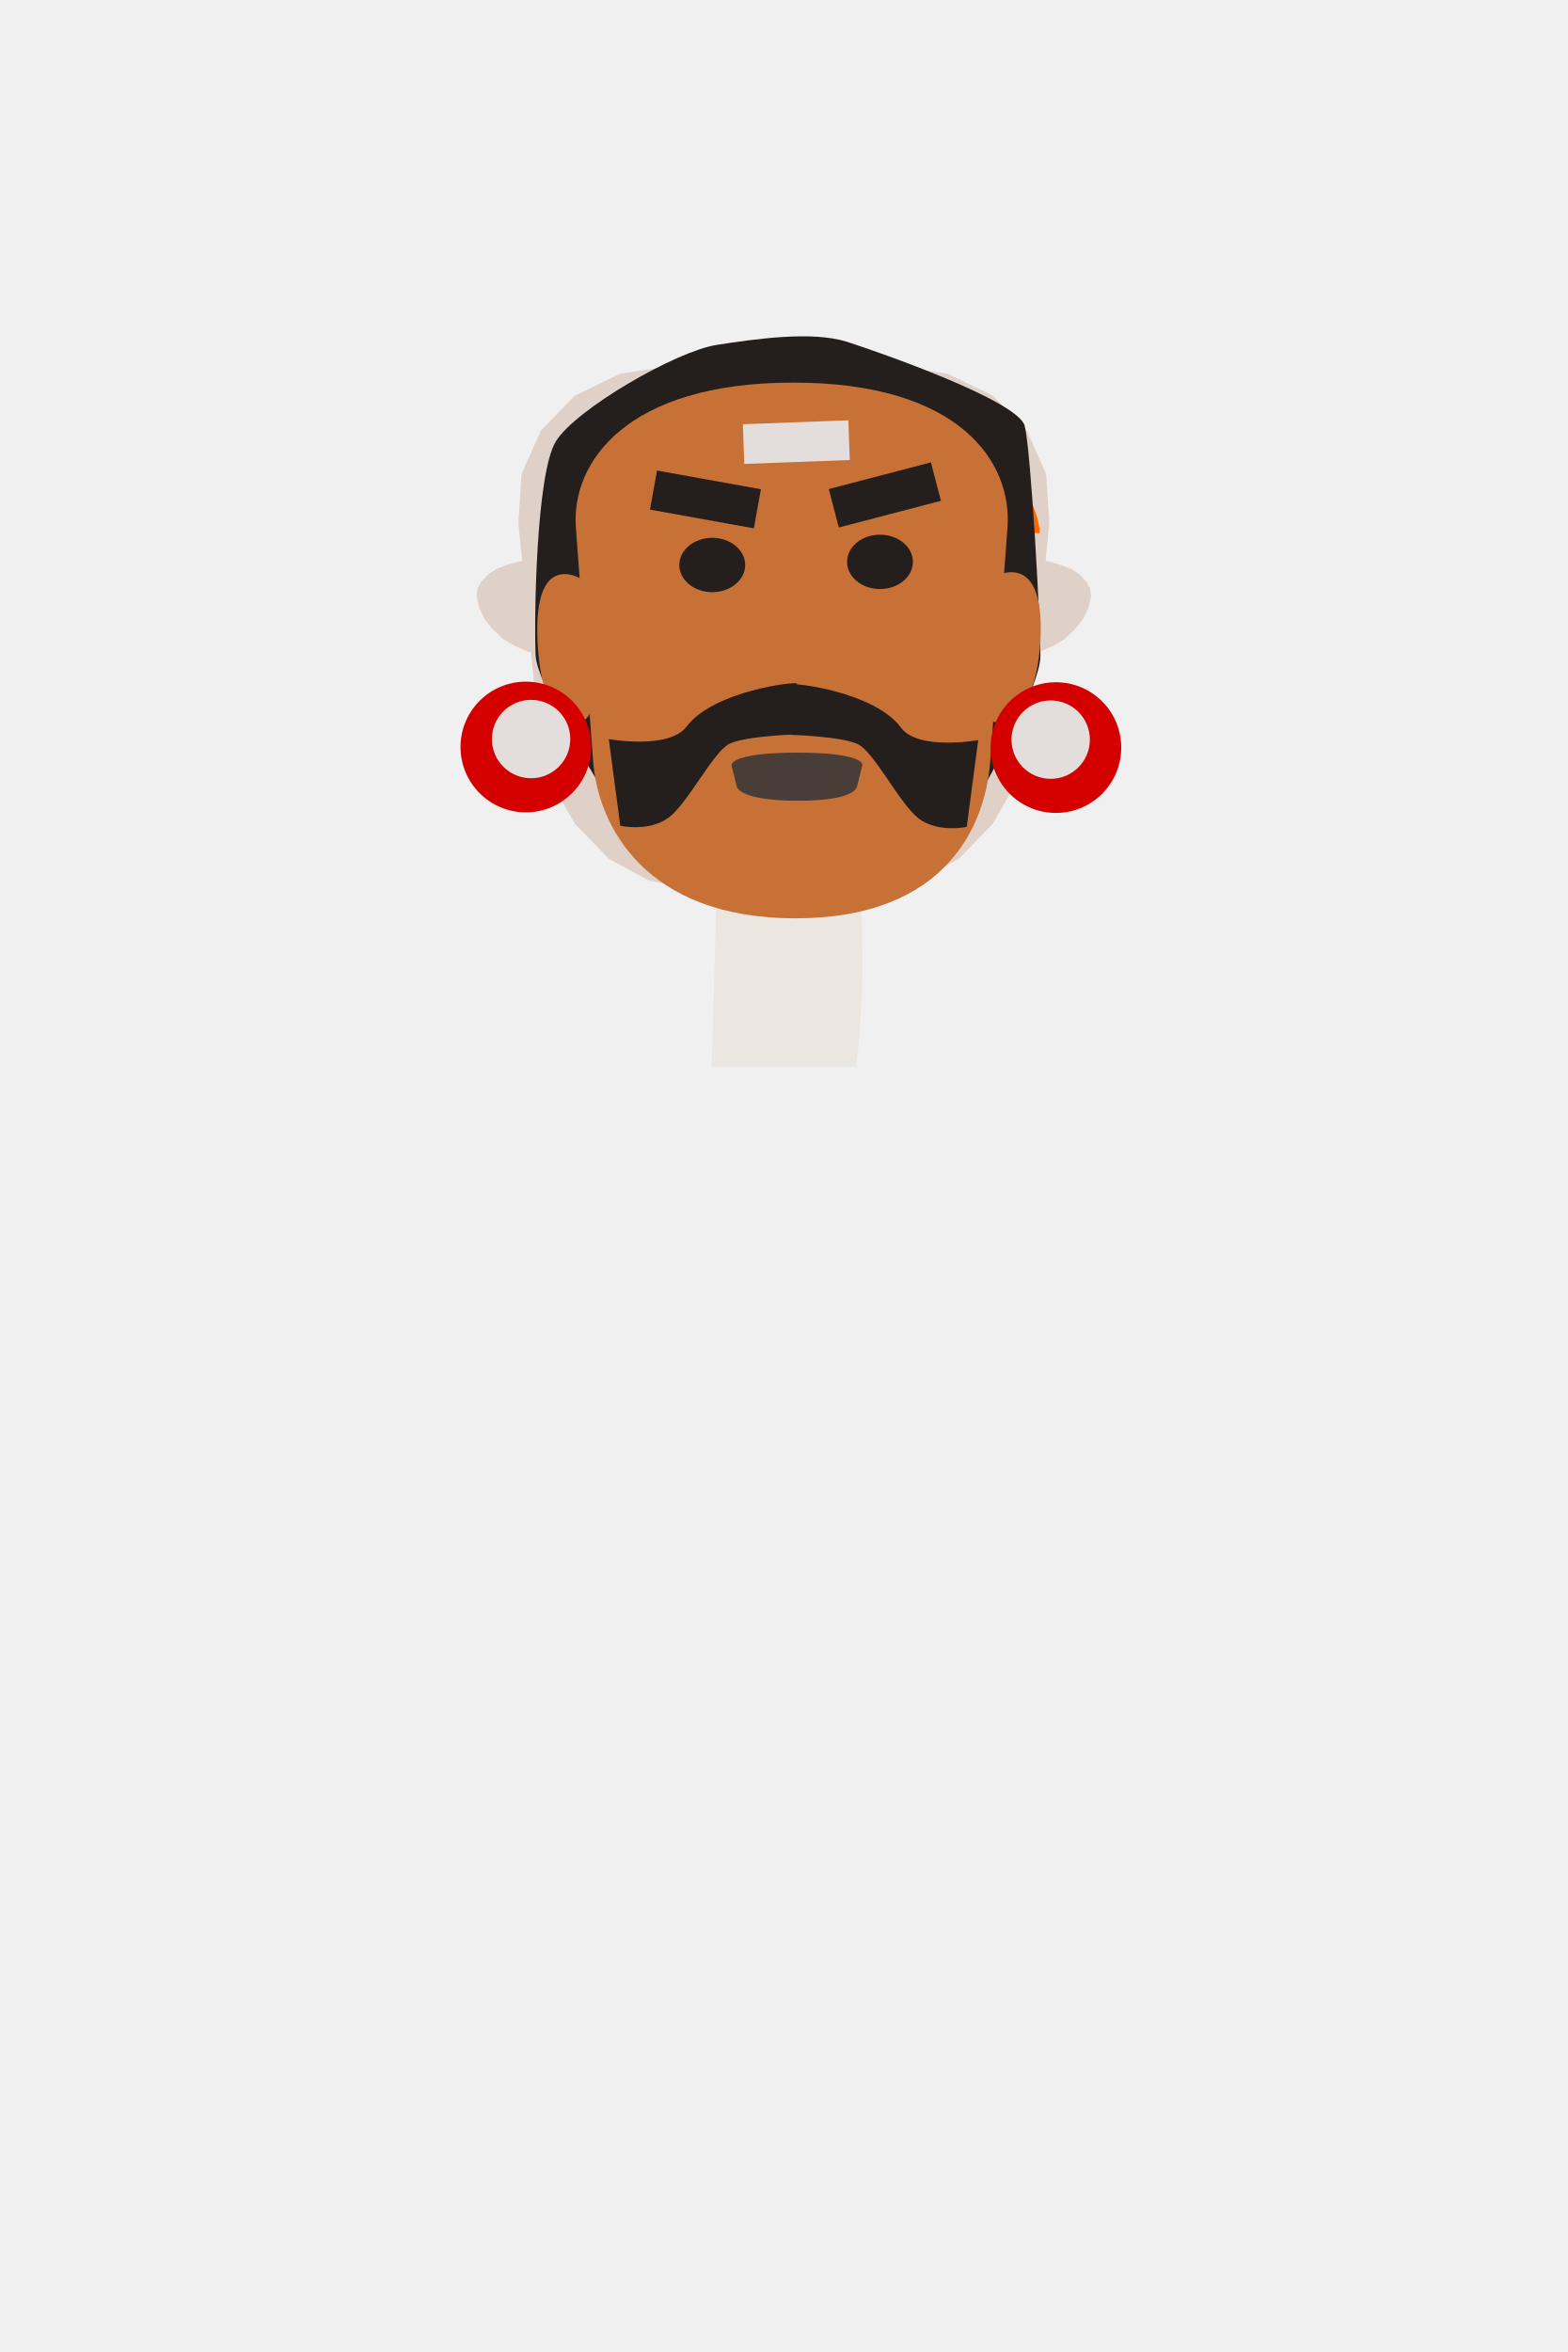
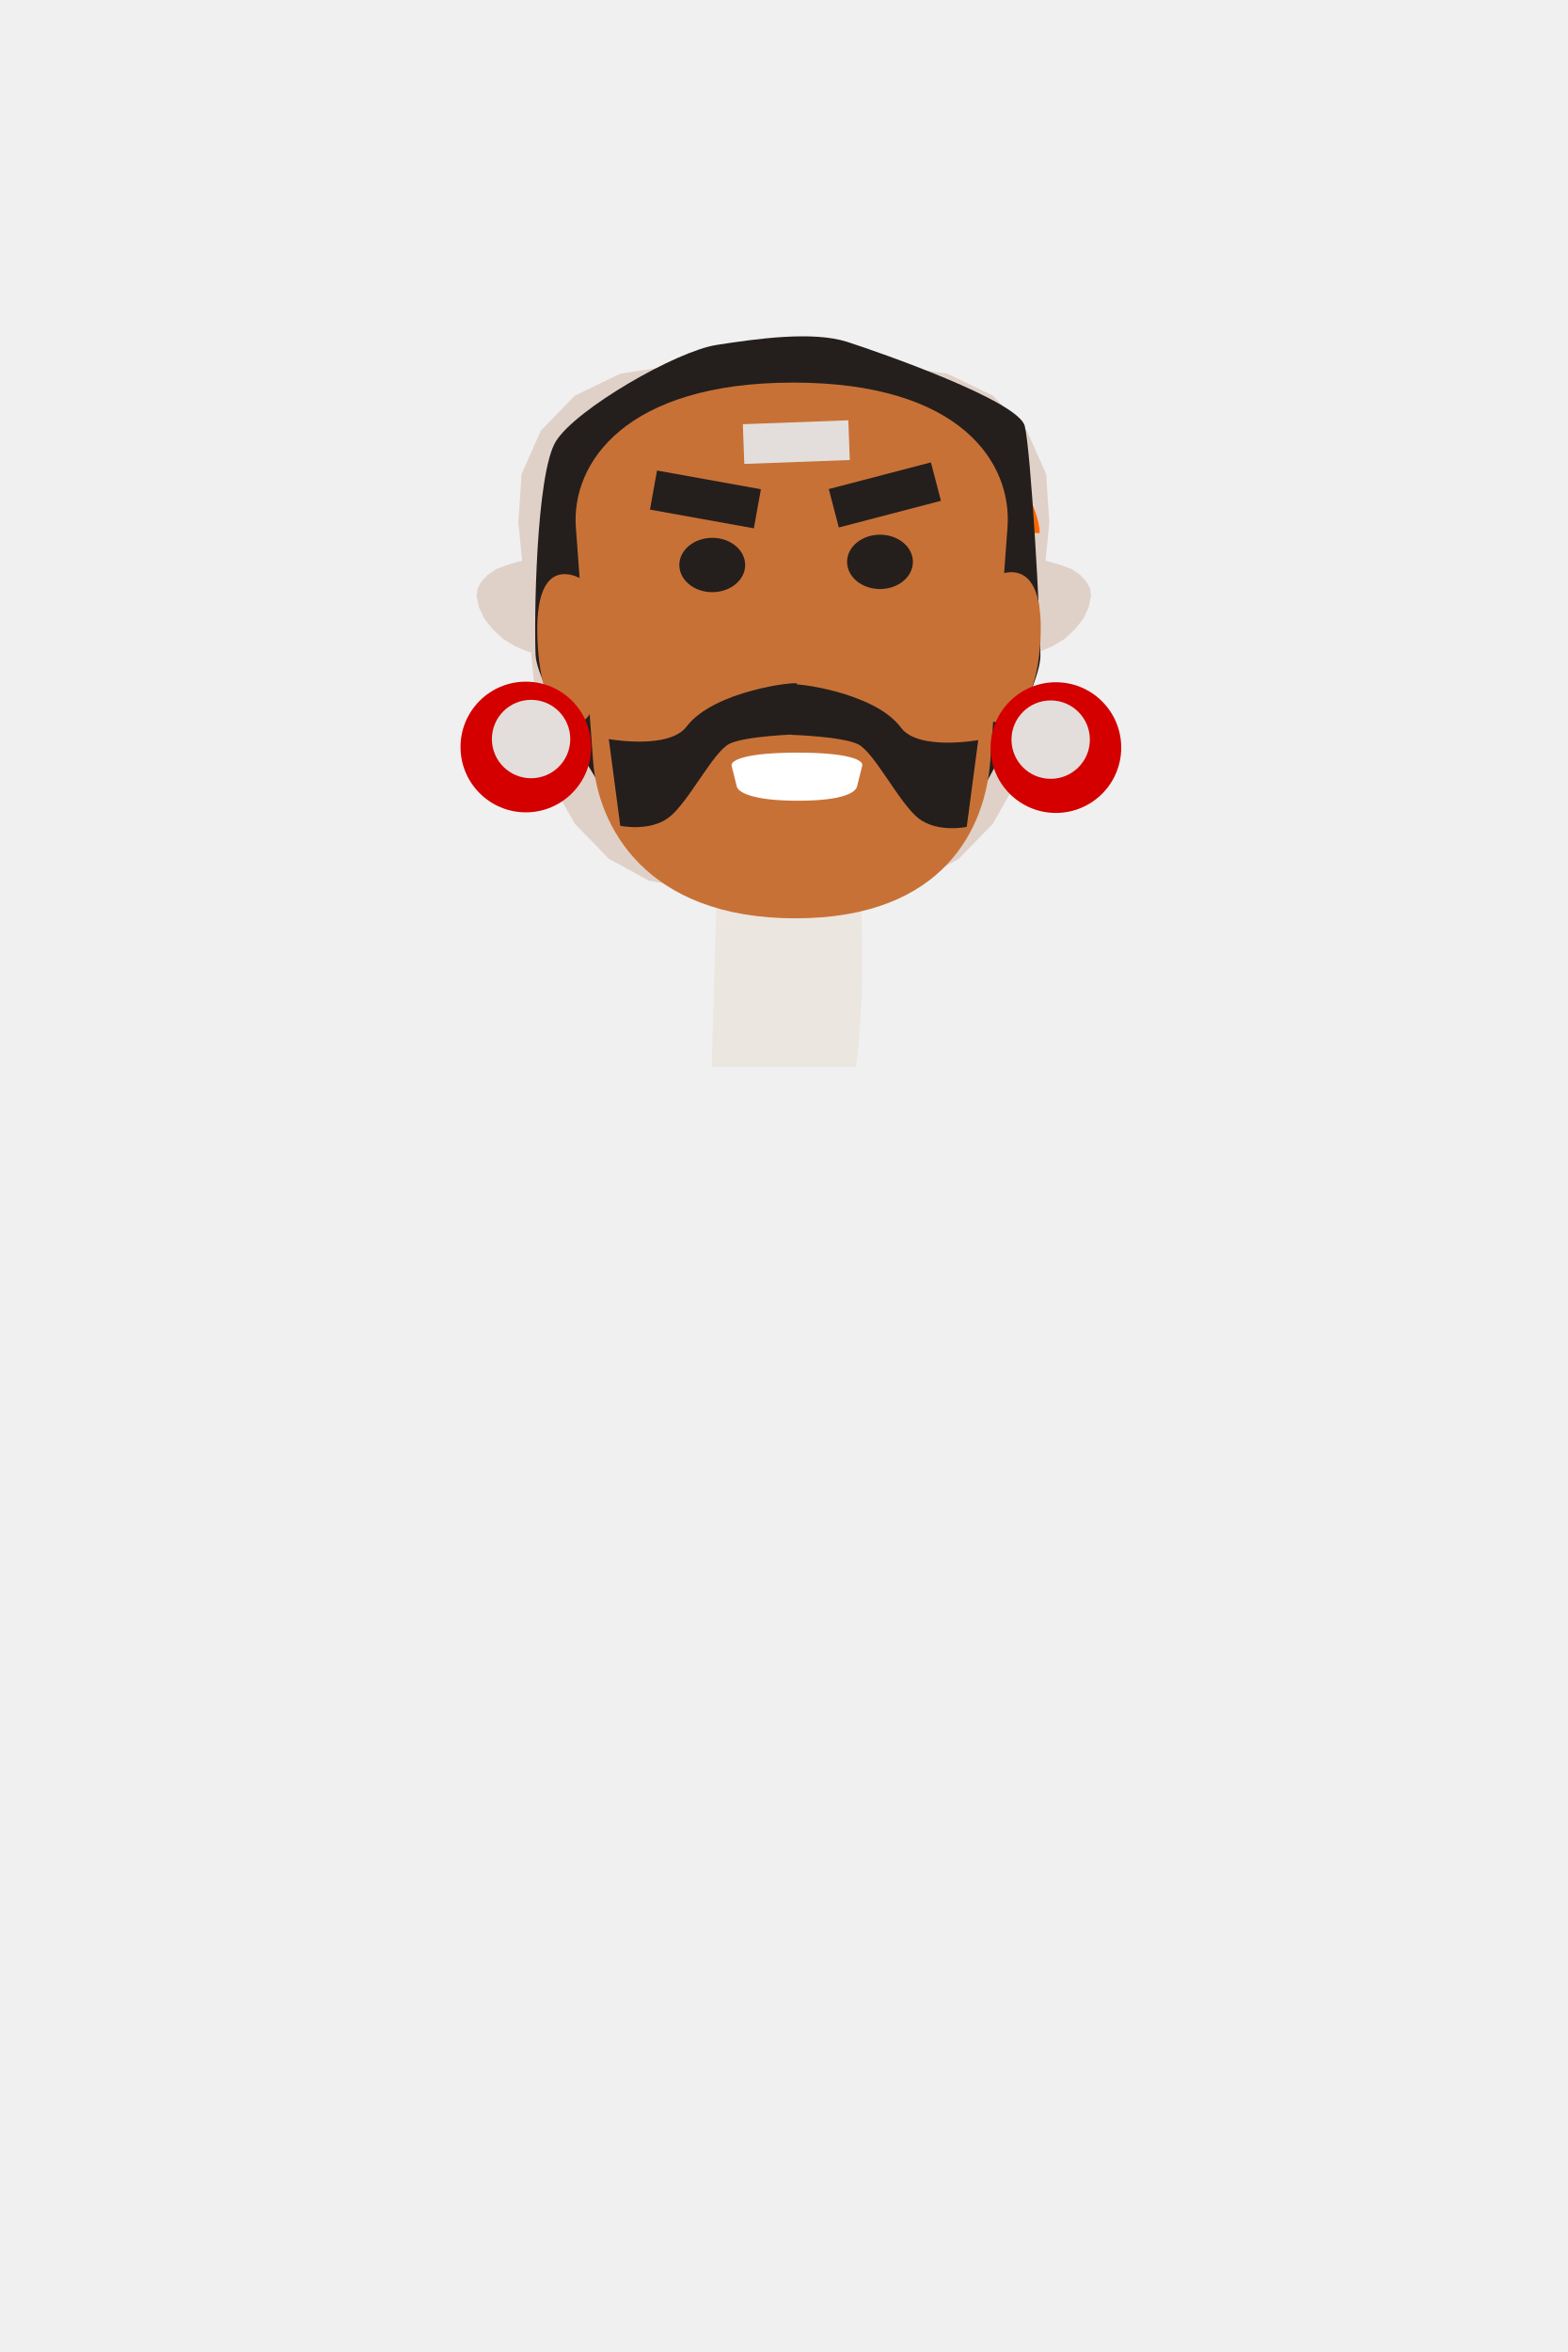
<svg xmlns="http://www.w3.org/2000/svg" width="600" height="900" viewBox="-1.5 -1.2 3 4.5" version="1.1" id="svg9813">
  <defs id="defs9817" />
  <g id="guide" opacity="0.7">
    <path d="M-0.138 0.841L-0.12 0.21L0.12 0.21L0.128 0.274L0.134 0.336L0.14 0.396L0.144 0.454L0.147 0.51L0.149 0.563L0.15 0.615L0.15 0.664L0.149 0.712L0.146 0.757L0.143 0.8L0.138 0.841Z" fill="#e8e1d9" id="path9791" />
    <path d="M-0.451 -0.131L-0.479 -0.13L-0.506 -0.126L-0.53 -0.119L-0.551 -0.111L-0.567 -0.1L-0.579 -0.087L-0.586 -0.074L-0.588 -0.06L-0.583 -0.037L-0.573 -0.016L-0.557 0.004L-0.538 0.022L-0.515 0.036L-0.489 0.047L-0.461 0.053L-0.433 0.055Z" fill="#d9c3b6" id="path9793" />
    <path d="M0.451 -0.131L0.479 -0.13L0.506 -0.126L0.53 -0.119L0.551 -0.111L0.567 -0.1L0.579 -0.087L0.586 -0.074L0.588 -0.06L0.583 -0.037L0.573 -0.016L0.557 0.004L0.538 0.022L0.515 0.036L0.489 0.047L0.461 0.053L0.433 0.055Z" fill="#d9c3b6" id="path9795" />
    <path d="M0.215 -0.5L0.313 -0.485L0.4 -0.443L0.465 -0.376L0.502 -0.293L0.508 -0.2L0.469 0.2L0.447 0.293L0.4 0.376L0.335 0.443L0.258 0.485L0.176 0.5L-0.176 0.5L-0.258 0.485L-0.335 0.443L-0.4 0.376L-0.447 0.293L-0.469 0.2L-0.508 -0.2L-0.502 -0.293L-0.465 -0.376L-0.4 -0.443L-0.313 -0.485L-0.215 -0.5Z" fill="#d9c3b6" id="path9797" />
    <path d="M-0.115 -0.12L-0.125 -0.083L-0.152 -0.055L-0.19 -0.045L-0.227 -0.055L-0.255 -0.083L-0.265 -0.12L-0.255 -0.158L-0.228 -0.185L-0.19 -0.195L-0.152 -0.185L-0.125 -0.158Z" fill="#ffffff" id="path9799" />
    <path d="M0.265 -0.12L0.255 -0.083L0.228 -0.055L0.19 -0.045L0.153 -0.055L0.125 -0.083L0.115 -0.12L0.125 -0.158L0.152 -0.185L0.19 -0.195L0.228 -0.185L0.255 -0.158Z" fill="#ffffff" id="path9801" />
    <path d="M-0.152 0.2L0.152 0.2L0.152 0.35L-0.152 0.35Z" fill="#ffffff" id="path9803" />
    <path d="M-0.08 0H0.08M0 -0.08V0.08" stroke="#b04040" stroke-width="0.01" fill="none" id="path9805" />
  </g>
  <g id="back" />
  <g id="head">
    <path style="fill:#ff6600;stroke-width:0.015" d="m -0.202,-0.176 0.691,-0.004 c 0.005,0 -0.018,-0.214 -0.327,-0.231 -0.258,-0.014 -0.426,0.21 -0.364,0.235 z" id="path855-6-5-6" />
    <circle style="fill:#ffdd55;stroke-width:0.015" id="path639-4-4-4-7" cx="0.155" cy="-0.268" r="0.063" />
    <path style="fill:#241f1c;fill-opacity:1;stroke-width:0.015" d="m -0.343,0.316 c 0,0 -0.129,-0.202 -0.132,-0.262 -0.003,-0.059 0,-0.348 0.039,-0.41 0.039,-0.062 0.23,-0.172 0.307,-0.184 0.077,-0.012 0.184,-0.027 0.25,-0.006 0.065,0.021 0.328,0.113 0.34,0.161 0.012,0.048 0.03,0.375 0.03,0.44 0,0.065 -0.129,0.288 -0.129,0.288" id="path1647-8" />
    <path id="rect480-1-42" style="fill:#c87137;stroke-width:0.015" d="m 0.022,0.557 c 0.288,0 0.364,-0.177 0.373,-0.301 l 0.033,-0.447 c 0.009,-0.123 -0.089,-0.277 -0.41,-0.277 -0.321,0 -0.425,0.154 -0.416,0.277 l 0.033,0.447 c 0.009,0.123 0.099,0.301 0.387,0.301 z" />
    <ellipse style="fill:#241f1c;stroke-width:0.015" id="path639-8-7" cx="-0.119" cy="-0.137" rx="0.052" ry="0.063" transform="matrix(0,1,1,0,0,0)" />
    <ellipse style="fill:#241f1c;stroke-width:0.015" id="path639-4-0-8" cx="0.125" cy="0.184" rx="0.052" ry="0.063" transform="rotate(-90)" />
    <path style="fill:#c87137;fill-opacity:1;stroke-width:0.015" d="m 0.378,0.162 0.003,-0.246 c 5.575e-4,-0.002 0.121,-0.091 0.11,0.111 -0.01,0.166 -0.095,0.175 -0.113,0.135 z" id="path855-2-4-2-1" />
    <path style="fill:#c87137;fill-opacity:1;stroke-width:0.015" d="m -0.37,0.163 -0.003,-0.246 c -5.575e-4,-0.002 -0.11,-0.085 -0.098,0.117 0.01,0.166 0.083,0.169 0.101,0.129 z" id="path855-2-4-2-8-9" />
    <rect style="fill:#241f1c;fill-opacity:1;stroke-width:0.015" id="rect985" width="0.202" height="0.076" x="-0.292" y="-0.252" transform="rotate(10.2116)" />
    <rect style="fill:#241f1c;fill-opacity:1;stroke-width:0.015" id="rect985-6" width="0.202" height="0.076" x="0.15" y="-0.234" transform="rotate(-14.63679)" />
    <rect style="fill:#e3dedb;fill-opacity:1;stroke-width:0.015" id="rect985-6-5" width="0.202" height="0.076" x="-0.064" y="-0.391" transform="rotate(-2.126824)" />
    <path style="fill:#241f1c;fill-opacity:1;stroke-width:0.015" d="m 0.025,0.108 c 9.325e-4,-0.005 -0.159,0.013 -0.211,0.082 -0.034,0.045 -0.149,0.024 -0.149,0.024 l 0.022,0.166 c 0,0 0.056,0.012 0.093,-0.016 0.037,-0.028 0.085,-0.126 0.116,-0.141 0.031,-0.015 0.129,-0.018 0.129,-0.018 z" id="path1009" />
    <path style="fill:#241f1c;fill-opacity:1;stroke-width:0.015" d="m 0.015,0.11 c -9.247e-4,-0.005 0.158,0.013 0.209,0.082 0.033,0.045 0.148,0.024 0.148,0.024 l -0.022,0.166 c 0,0 -0.055,0.012 -0.092,-0.016 C 0.221,0.337 0.173,0.239 0.142,0.224 0.112,0.209 0.015,0.206 0.015,0.206 Z" id="path1009-7" />
    <g id="g1442" transform="matrix(0.01889764,0,0,0.01889764,1.363554,-1.302062)">
      <circle style="fill:#d40000;fill-opacity:1;stroke-width:0.794" id="path1347" cx="-98.28" cy="81.03" r="6.615" />
      <circle style="fill:#e3dedb;fill-opacity:1;stroke-width:0.794" id="path1347-5" cx="-97.751" cy="80.224" r="3.969" />
    </g>
    <g id="g1442-2" transform="matrix(-0.01889764,0,0,0.01889764,-1.336627,-1.300938)">
      <circle style="fill:#d40000;fill-opacity:1;stroke-width:0.794" id="path1347-3" cx="-98.28" cy="81.03" r="6.615" />
      <circle style="fill:#e3dedb;fill-opacity:1;stroke-width:0.794" id="path1347-5-6" cx="-97.751" cy="80.224" r="3.969" />
    </g>
  </g>
  <g id="mouth-1">
-     <path id="rect480-1-8-3-8" style="fill:#483e37;fill-opacity:1;stroke-width:0.015" d="m 0.027,0.332 c 0.087,0 0.11,-0.016 0.113,-0.027 l 0.01,-0.04 c 0.003,-0.011 -0.027,-0.025 -0.124,-0.025 -0.097,0 -0.128,0.014 -0.126,0.025 l 0.01,0.04 c 0.003,0.011 0.03,0.027 0.117,0.027 z" />
+     <path id="rect480-1-8-3-8" style="fill:#ffffff;fill-opacity:1;stroke-width:0.015" d="m 0.027,0.332 c 0.087,0 0.11,-0.016 0.113,-0.027 l 0.01,-0.04 c 0.003,-0.011 -0.027,-0.025 -0.124,-0.025 -0.097,0 -0.128,0.014 -0.126,0.025 l 0.01,0.04 c 0.003,0.011 0.03,0.027 0.117,0.027 z" />
  </g>
  <g id="mouth-2" style="display:none">
-     <path id="rect480-1-8-3-5" style="fill:#483e37;fill-opacity:1;stroke-width:0.015" d="m 0.023,0.329 c 0.107,0 0.135,-0.019 0.138,-0.033 l 0.012,-0.049 c 0.003,-0.013 -0.033,-0.03 -0.152,-0.03 -0.119,0 -0.158,0.017 -0.154,0.03 l 0.012,0.049 c 0.003,0.013 0.037,0.033 0.144,0.033 z" />
+     <path id="rect480-1-8-3-5" style="fill:#ffffff;fill-opacity:1;stroke-width:0.015" d="m 0.023,0.329 c 0.107,0 0.135,-0.019 0.138,-0.033 l 0.012,-0.049 c 0.003,-0.013 -0.033,-0.03 -0.152,-0.03 -0.119,0 -0.158,0.017 -0.154,0.03 l 0.012,0.049 c 0.003,0.013 0.037,0.033 0.144,0.033 z" />
  </g>
  <g id="mouth-3" style="display:none">
-     <path id="rect480-1-8-3" style="fill:#483e37;fill-opacity:1;stroke-width:0.015" d="m 0.016,0.433 c 0.107,0 0.135,-0.057 0.138,-0.097 l 0.012,-0.144 c 0.003,-0.04 -0.033,-0.089 -0.152,-0.089 -0.119,0 -0.158,0.05 -0.154,0.089 l 0.012,0.144 c 0.003,0.04 0.037,0.097 0.144,0.097 z" />
+     <path id="rect480-1-8-3" style="fill:#ffffff;fill-opacity:1;stroke-width:0.015" d="m 0.016,0.433 c 0.107,0 0.135,-0.057 0.138,-0.097 l 0.012,-0.144 c 0.003,-0.04 -0.033,-0.089 -0.152,-0.089 -0.119,0 -0.158,0.05 -0.154,0.089 l 0.012,0.144 c 0.003,0.04 0.037,0.097 0.144,0.097 z" />
  </g>
</svg>
